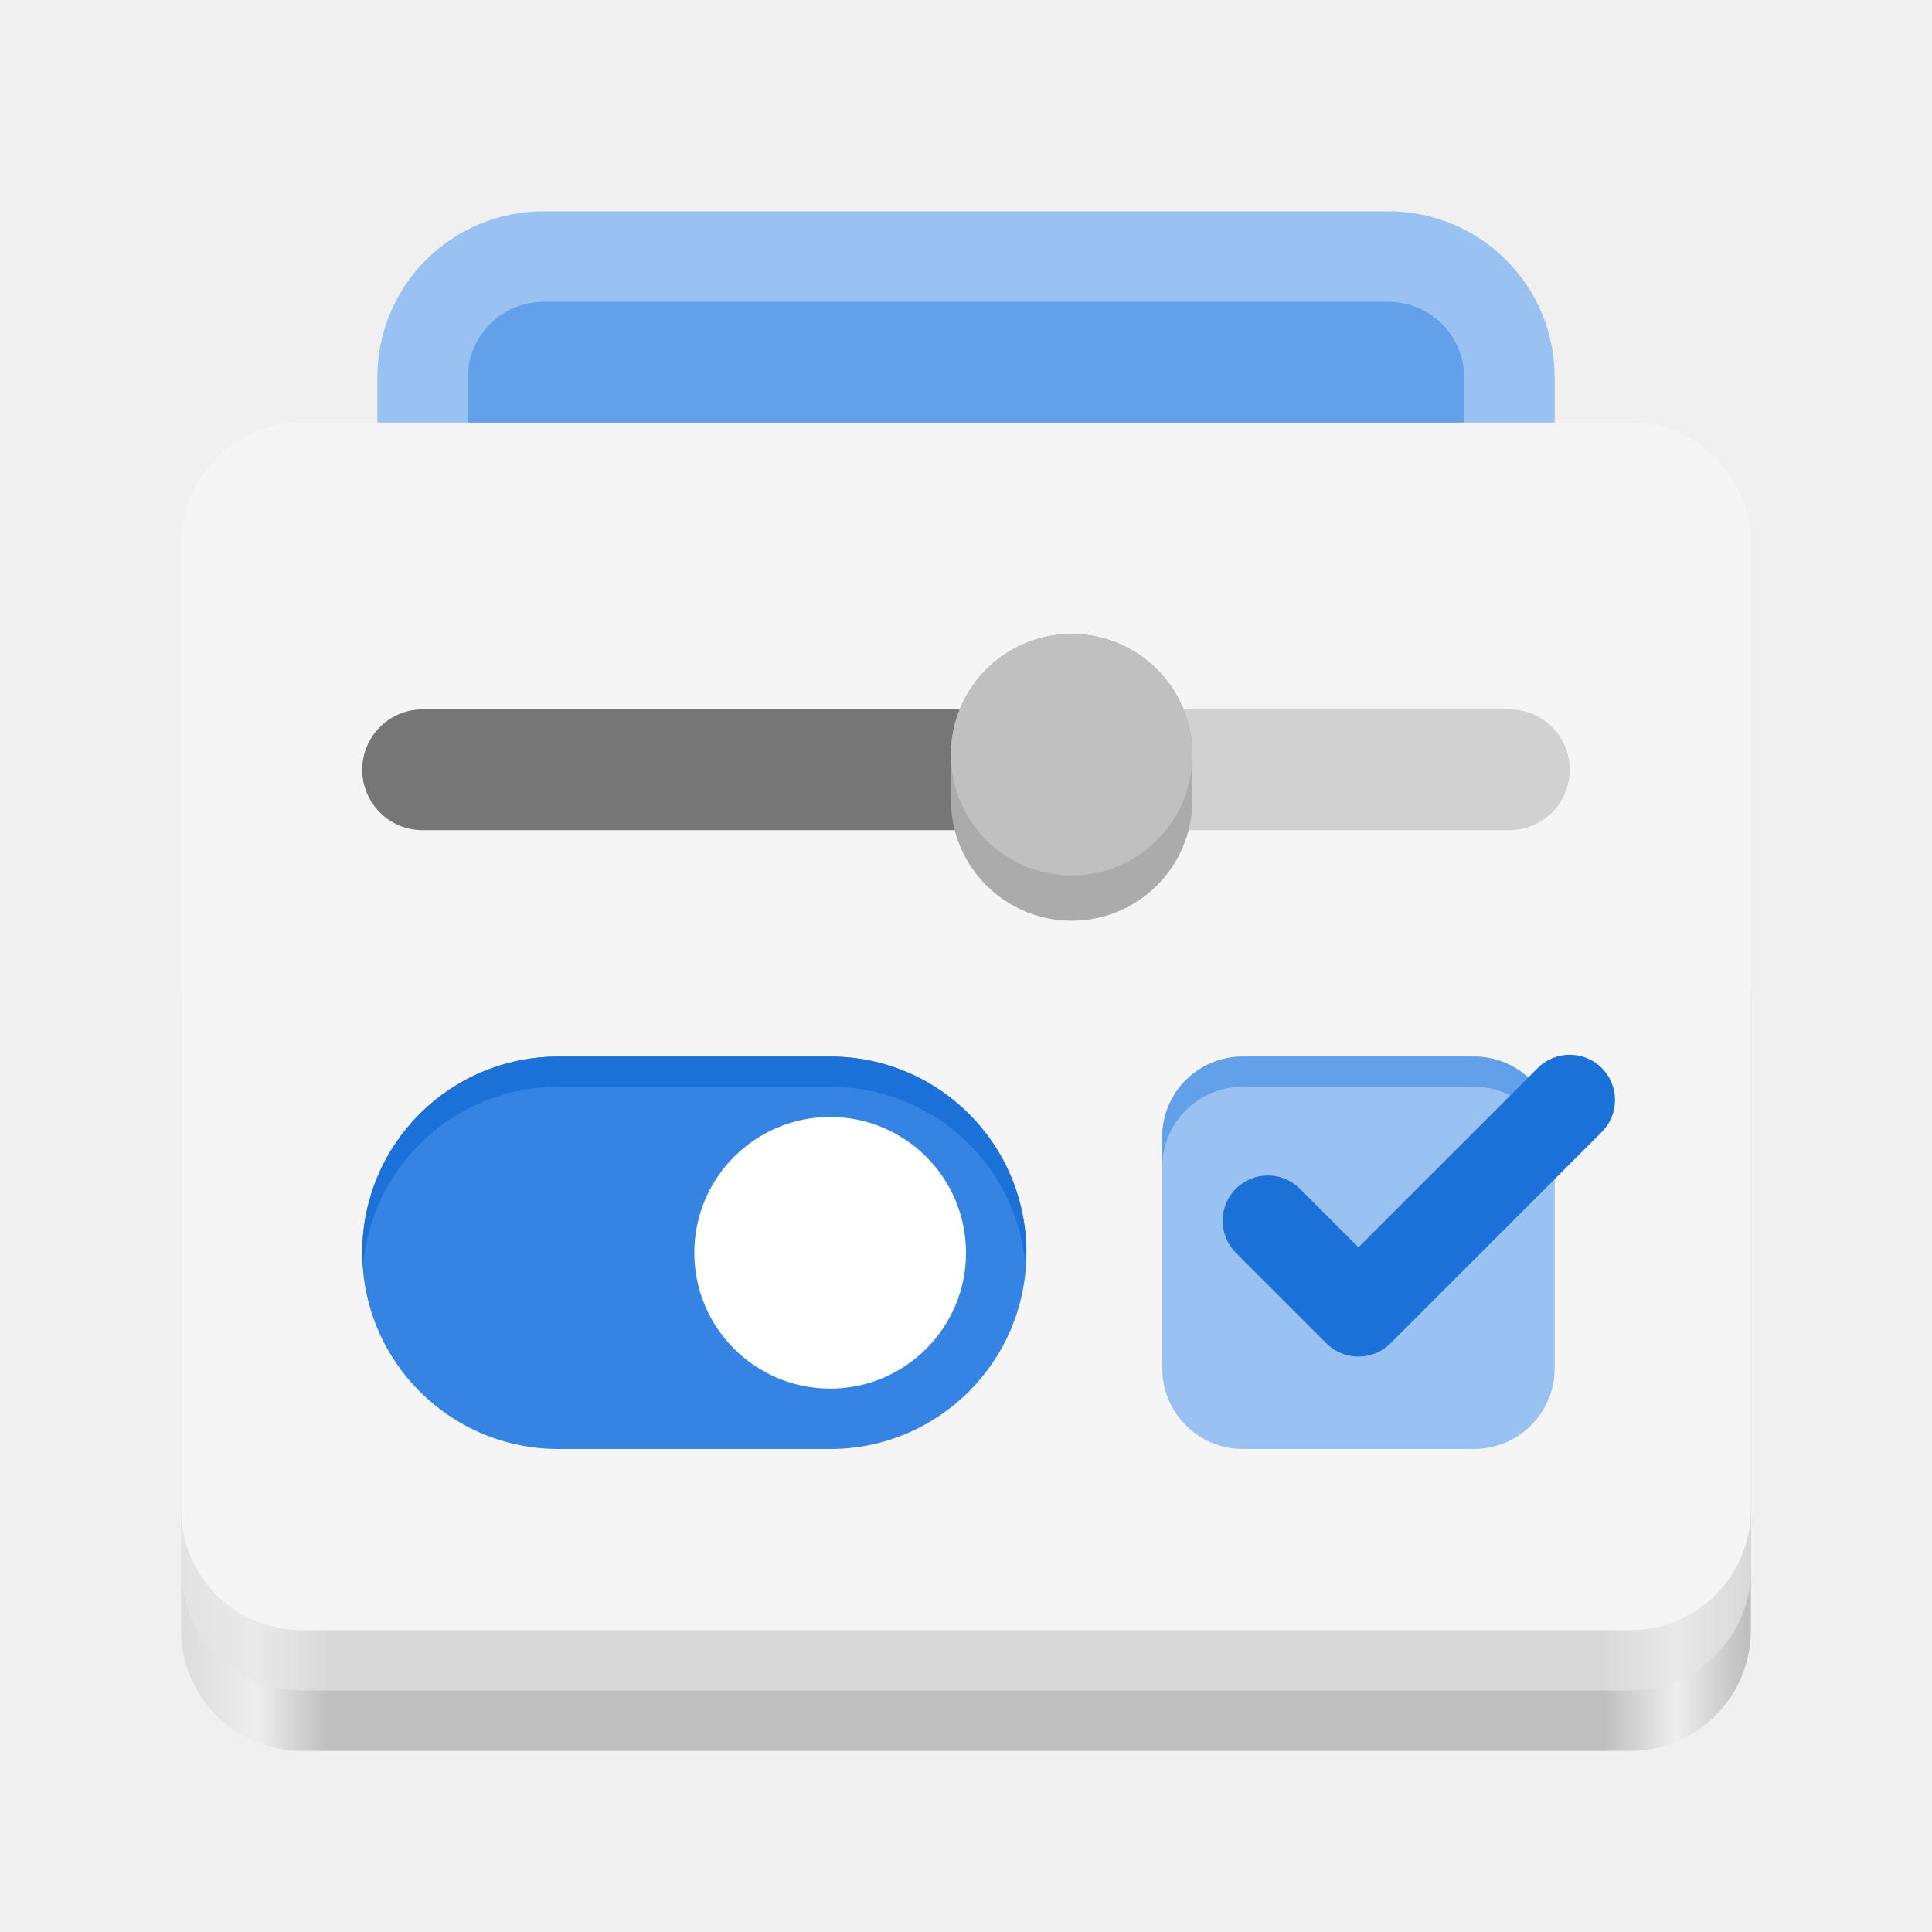
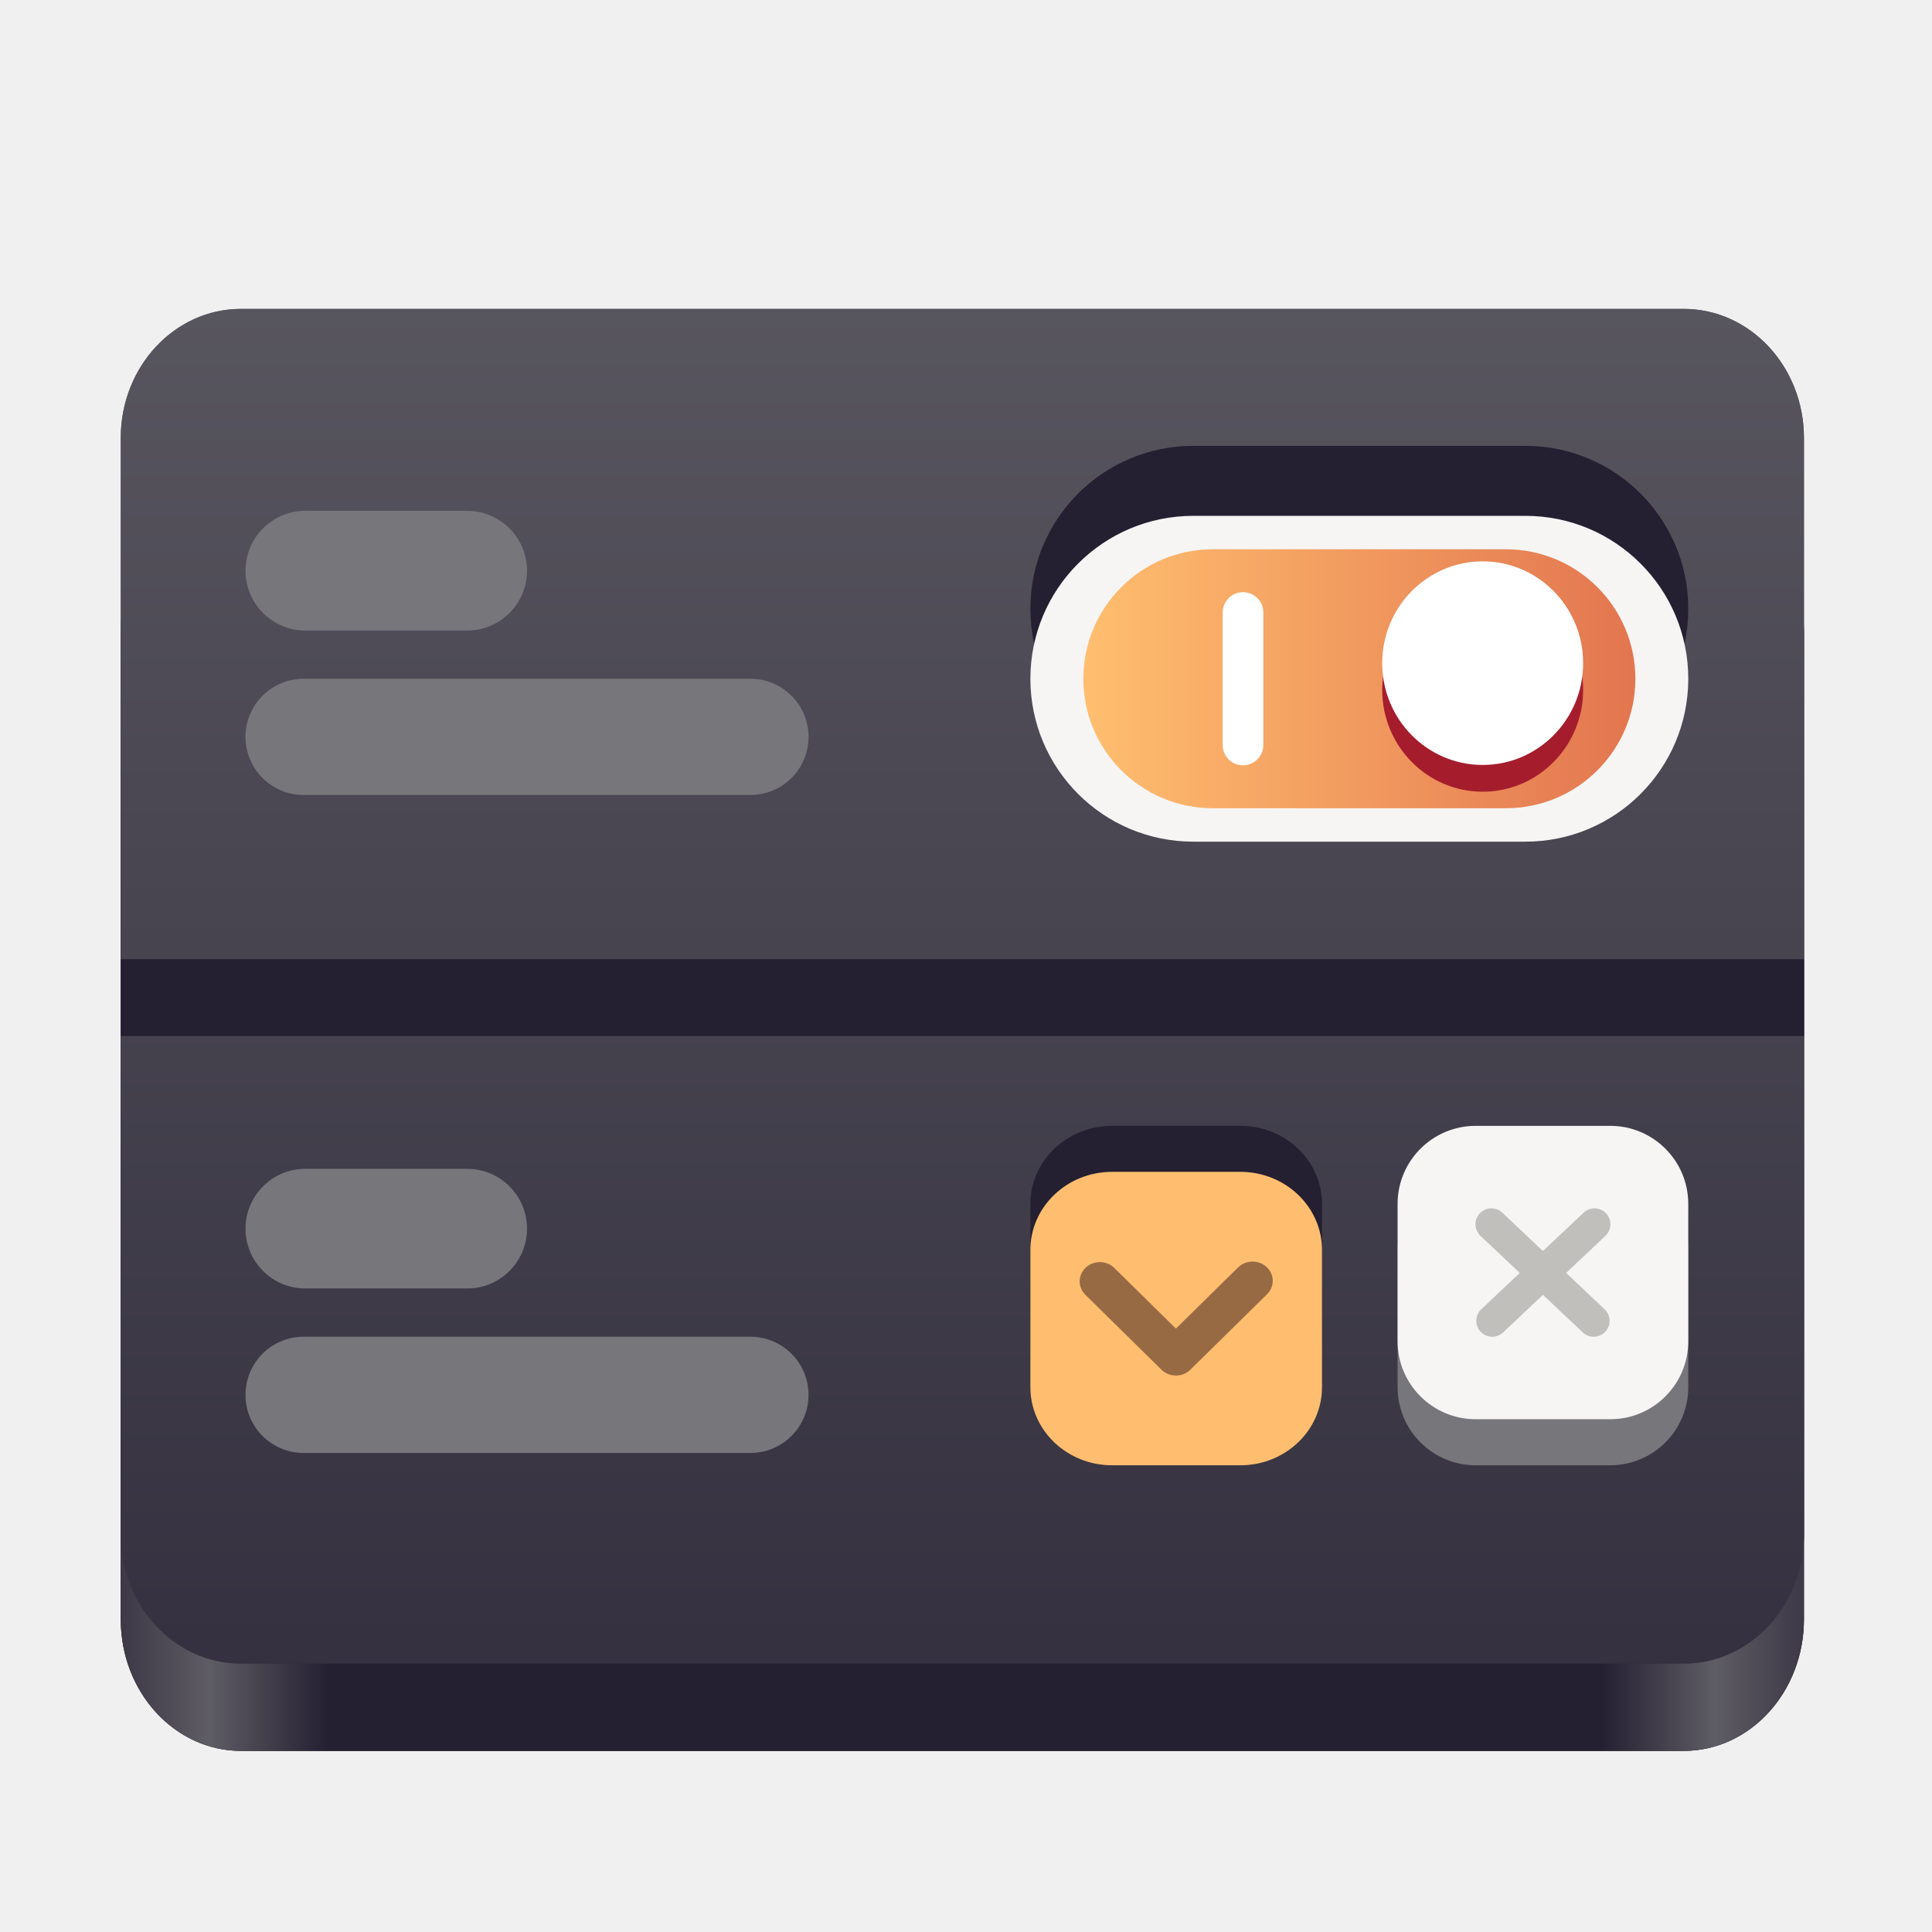
<svg xmlns="http://www.w3.org/2000/svg" height="128px" viewBox="0 0 128 128" width="128px">
-   <linearGradient id="a" gradientUnits="userSpaceOnUse" x1="12.321" x2="115.679" y1="110.258" y2="110.258">
-     <stop offset="0" stop-color="#dddddd" />
-     <stop offset="0.045" stop-color="#eeeeee" />
-     <stop offset="0.091" stop-color="#bfbfbf" />
-     <stop offset="0.909" stop-color="#bfbfbf" />
-     <stop offset="0.955" stop-color="#eeeeee" />
-     <stop offset="1" stop-color="#bfbfbf" />
+   <linearGradient id="a" gradientTransform="matrix(0.995678 0 0 1.068531 444.5627 -187.9808)" gradientUnits="userSpaceOnUse" x1="-382.458" x2="-382.458" y1="179.078" y2="319.2">
+     <stop offset="0" stop-color="#5e5c64" />
+     <stop offset="1" stop-color="#241f31" />
  </linearGradient>
-   <path d="m 20 58 h 88 c 4.418 0 8 3.582 8 8 v 42 c 0 4.418 -3.582 8 -8 8 h -88 c -4.418 0 -8 -3.582 -8 -8 v -42 c 0 -4.418 3.582 -8 8 -8 z m 0 0" fill="url(#a)" />
-   <path d="m 36 17 h 56 c 4.418 0 8 3.582 8 8 v 12 c 0 4.418 -3.582 8 -8 8 h -56 c -4.418 0 -8 -3.582 -8 -8 v -12 c 0 -4.418 3.582 -8 8 -8 z m 0 0" fill="#62a0ea" fill-rule="evenodd" stroke="#99c1f1" stroke-width="6" />
-   <path d="m 20 37.875 h 88 c 4.418 0 8 3.582 8 8 v 58.125 c 0 4.418 -3.582 8 -8 8 h -88 c -4.418 0 -8 -3.582 -8 -8 v -58.125 c 0 -4.418 3.582 -8 8 -8 z m 0 0" fill="#e6e6e6" fill-opacity="0.659" />
-   <path d="m 20 28 c -4.434 0 -8 3.566 -8 8 v 64 c 0 4.434 3.566 8 8 8 h 88 c 4.434 0 8 -3.566 8 -8 v -64 c 0 -4.434 -3.566 -8 -8 -8 z m 0 0" fill="#f5f5f5" />
-   <path d="m 97.656 70 h -15.312 c -2.949 0 -5.344 2.395 -5.344 5.344 v 15.312 c 0 2.949 2.395 5.344 5.344 5.344 h 15.312 c 2.949 0 5.344 -2.395 5.344 -5.344 v -15.312 c 0 -2.949 -2.395 -5.344 -5.344 -5.344 z m 0 0" fill="#99c1f1" />
-   <path d="m 97.652 70 c 2.965 0 5.348 2.383 5.348 5.344 v 2 c 0 -2.961 -2.383 -5.344 -5.348 -5.344 h -15.309 c -2.961 0 -5.344 2.383 -5.344 5.344 v -2 c 0 -2.961 2.383 -5.344 5.344 -5.344 z m 0 0" fill="#62a0ea" />
-   <path d="m 104 69.879 c -0.797 0 -1.559 0.316 -2.121 0.879 l -11.879 11.879 l -3.879 -3.879 c -1.172 -1.172 -3.07 -1.172 -4.242 0 c -1.172 1.172 -1.172 3.07 0 4.242 l 6 6 c 1.172 1.172 3.07 1.172 4.242 0 l 14 -14 c 1.172 -1.172 1.172 -3.07 0 -4.242 c -0.562 -0.562 -1.324 -0.879 -2.121 -0.879 z m 0 0" fill="#1c71d8" />
-   <g fill-rule="evenodd">
-     <path d="m 37 70 h 18 c 7.18 0 13 5.82 13 13 s -5.82 13 -13 13 h -18 c -7.18 0 -13 -5.82 -13 -13 s 5.82 -13 13 -13 z m 0 0" fill="#3584e4" />
-     <path d="m 64 83 c 0 4.969 -4.031 9 -9 9 s -9 -4.031 -9 -9 s 4.031 -9 9 -9 s 9 4.031 9 9 z m 0 0" fill="#ffffff" />
-     <path d="m 37 70 c -7.203 0 -13 5.797 -13 13 c 0 0.336 0.016 0.668 0.043 1 c 0.508 -6.73 6.094 -12 12.957 -12 h 18 c 6.863 0 12.449 5.27 12.957 12 c 0.027 -0.332 0.043 -0.664 0.043 -1 c 0 -7.203 -5.797 -13 -13 -13 z m 0 0" fill="#1c71d8" />
-     <path d="m 28 47 h 72 c 2.211 0 4 1.789 4 4 s -1.789 4 -4 4 h -72 c -2.211 0 -4 -1.789 -4 -4 s 1.789 -4 4 -4 z m 0 0" fill="#d1d1d1" />
-     <path d="m 28 47 h 38 c 2.211 0 4 1.789 4 4 s -1.789 4 -4 4 h -38 c -2.211 0 -4 -1.789 -4 -4 s 1.789 -4 4 -4 z m 0 0" fill="#767676" />
-     <path d="m 71 42 c 4.418 0 8 3.582 8 8 v 3 c 0 4.418 -3.582 8 -8 8 s -8 -3.582 -8 -8 v -3 c 0 -4.418 3.582 -8 8 -8 z m 0 0" fill="#ababab" />
-     <path d="m 79 50 c 0 4.418 -3.582 8 -8 8 s -8 -3.582 -8 -8 s 3.582 -8 8 -8 s 8 3.582 8 8 z m 0 0" fill="#c0c0c0" />
+   <linearGradient id="b" gradientTransform="matrix(0.995678 0 0 1.059176 444.5627 -186.1559)" gradientUnits="userSpaceOnUse" x1="-438.458" x2="-326.458" y1="246.176" y2="246.176">
+     <stop offset="0" stop-color="#3d3846" />
+     <stop offset="0.053" stop-color="#5e5c64" />
+     <stop offset="0.124" stop-color="#241f31" />
+     <stop offset="0.879" stop-color="#241f31" />
+     <stop offset="0.947" stop-color="#5e5c64" />
+     <stop offset="1" stop-color="#3d3846" />
+   </linearGradient>
+   <linearGradient id="c" gradientTransform="matrix(1.389416 0 0 1.369469 23.59944 -66.28155)" gradientUnits="userSpaceOnUse" x1="93.441" x2="34.762" y1="73.757" y2="73.757">
+     <stop offset="0" stop-color="#c01c28" />
+     <stop offset="1" stop-color="#ffbe6f" />
+   </linearGradient>
+   <path d="m 15.965 33.176 h 95.586 c 4.398 0 7.965 3.902 7.965 8.719 v 65.387 c 0 4.816 -3.566 8.719 -7.965 8.719 h -95.586 c -4.398 0 -7.965 -3.902 -7.965 -8.719 v -65.387 c 0 -4.816 3.566 -8.719 7.965 -8.719 z m 0 0" />
+   <path d="m 15.965 20.465 h 95.586 c 4.398 0 7.965 3.828 7.965 8.551 v 72.66 c 0 4.719 -3.566 8.547 -7.965 8.547 h -95.586 c -4.398 0 -7.965 -3.828 -7.965 -8.547 v -72.66 c 0 -4.723 3.566 -8.551 7.965 -8.551 z m 0 0" fill="url(#a)" />
+   <path d="m 15.965 33.176 h 95.586 c 4.398 0 7.965 3.902 7.965 8.719 v 65.387 c 0 4.816 -3.566 8.719 -7.965 8.719 h -95.586 c -4.398 0 -7.965 -3.902 -7.965 -8.719 v -65.387 c 0 -4.816 3.566 -8.719 7.965 -8.719 z m 0 0" fill="url(#b)" />
+   <path d="m 15.965 20.465 h 95.586 c 4.398 0 7.965 3.828 7.965 8.551 v 72.66 c 0 4.719 -3.566 8.547 -7.965 8.547 h -95.586 c -4.398 0 -7.965 -3.828 -7.965 -8.547 v -72.66 c 0 -4.723 3.566 -8.551 7.965 -8.551 z m 0 0" fill="url(#a)" />
+   <path d="m 73.68 74.59 h 8.492 c 2.992 0 5.414 2.316 5.414 5.172 v 9.094 c 0 2.859 -2.422 5.172 -5.414 5.172 h -8.492 c -2.988 0 -5.414 -2.312 -5.414 -5.172 v -9.094 c 0 -2.855 2.426 -5.172 5.414 -5.172 z m 0 0" fill="#241f31" />
+   <path d="m 73.68 77.637 h 8.492 c 2.992 0 5.414 2.316 5.414 5.172 v 9.098 c 0 2.855 -2.422 5.172 -5.414 5.172 h -8.492 c -2.988 0 -5.414 -2.316 -5.414 -5.172 v -9.098 c 0 -2.855 2.426 -5.172 5.414 -5.172 z m 0 0" fill="#ffbe6f" />
+   <path d="m 78.808 100.778 l 4.558 4.697 l 4.593 -4.73" fill="none" stroke="#986a44" stroke-linecap="round" stroke-linejoin="round" stroke-width="2.419" transform="matrix(1.105631 0 0 1.056241 -14.26497 -21.55183)" />
+   <path d="m 97.77 77.637 h 8.91 c 2.859 0 5.172 2.316 5.172 5.172 v 9.098 c 0 2.855 -2.312 5.172 -5.172 5.172 h -8.91 c -2.859 0 -5.176 -2.316 -5.176 -5.172 v -9.098 c 0 -2.855 2.316 -5.172 5.176 -5.172 z m 0 0" fill="#77767b" />
+   <path d="m 97.77 74.59 h 8.91 c 2.859 0 5.172 2.316 5.172 5.172 v 9.094 c 0 2.859 -2.312 5.172 -5.172 5.172 h -8.91 c -2.859 0 -5.176 -2.312 -5.176 -5.172 v -9.094 c 0 -2.855 2.316 -5.172 5.176 -5.172 z m 0 0" fill="#f6f5f4" />
+   <path d="m 98.863 87.508 l 6.777 -6.398 m -0.055 6.398 l -6.777 -6.398" fill="#c0bfbc" stroke="#c0bfbc" stroke-linecap="round" stroke-width="2.11" />
+   <path d="m 79.059 29.539 h 22.004 c 5.957 0 10.789 4.832 10.789 10.793 c 0 5.961 -4.832 10.793 -10.789 10.793 h -22.004 c -5.961 0 -10.793 -4.832 -10.793 -10.793 c 0 -5.961 4.832 -10.793 10.793 -10.793 z m 0 0" fill="#241f31" />
+   <path d="m 79.059 34.176 h 22.004 c 5.957 0 10.789 4.832 10.789 10.793 s -4.832 10.793 -10.789 10.793 h -22.004 c -5.961 0 -10.793 -4.832 -10.793 -10.793 s 4.832 -10.793 10.793 -10.793 z m 0 0" fill="#f6f5f4" />
+   <path d="m 80.352 36.391 h 19.418 c 4.734 0 8.578 3.84 8.578 8.578 s -3.844 8.578 -8.578 8.578 h -19.418 c -4.738 0 -8.578 -3.84 -8.578 -8.578 s 3.84 -8.578 8.578 -8.578 z m 0 0" fill="url(#c)" />
+   <path d="m 82.352 40.578 v 8.781" fill="none" stroke="#ffffff" stroke-linecap="round" stroke-width="2.692" />
+   <path d="m 104.887 45.707 c 0 3.727 -2.98 6.746 -6.656 6.746 s -6.656 -3.02 -6.656 -6.746 c 0 -3.723 2.98 -6.742 6.656 -6.742 s 6.656 3.02 6.656 6.742 z m 0 0" fill="#a51d2d" />
+   <path d="m 104.887 43.938 c 0 3.723 -2.98 6.742 -6.656 6.742 s -6.656 -3.02 -6.656 -6.742 c 0 -3.727 2.98 -6.746 6.656 -6.746 s 6.656 3.02 6.656 6.746 z m 0 0" fill="#ffffff" />
+   <g fill="#77767b">
+     <path d="m 20.227 33.844 h 10.727 c 2.188 0 3.961 1.777 3.961 3.965 s -1.773 3.965 -3.961 3.965 h -10.727 c -2.188 0 -3.961 -1.777 -3.961 -3.965 s 1.773 -3.965 3.961 -3.965 z m 0 0" />
+     <path d="m 20.113 44.969 h 29.602 c 2.129 0 3.852 1.723 3.852 3.852 c 0 2.125 -1.723 3.848 -3.852 3.848 h -29.602 c -2.125 0 -3.848 -1.723 -3.848 -3.848 c 0 -2.129 1.723 -3.852 3.848 -3.852 z m 0 0" />
+     <path d="m 20.227 77.438 h 10.727 c 2.188 0 3.961 1.773 3.961 3.965 c 0 2.188 -1.773 3.961 -3.961 3.961 h -10.727 c -2.188 0 -3.961 -1.773 -3.961 -3.961 c 0 -2.191 1.773 -3.965 3.961 -3.965 z m 0 0" />
+     <path d="m 20.113 88.562 h 29.602 c 2.129 0 3.852 1.723 3.852 3.852 c 0 2.125 -1.723 3.848 -3.852 3.848 h -29.602 c -2.125 0 -3.848 -1.723 -3.848 -3.848 c 0 -2.129 1.723 -3.852 3.848 -3.852 z m 0 0" />
  </g>
+   <path d="m 8 66.094 h 111.516" fill="none" stroke="#241f31" stroke-linejoin="round" stroke-width="5.089" />
</svg>
